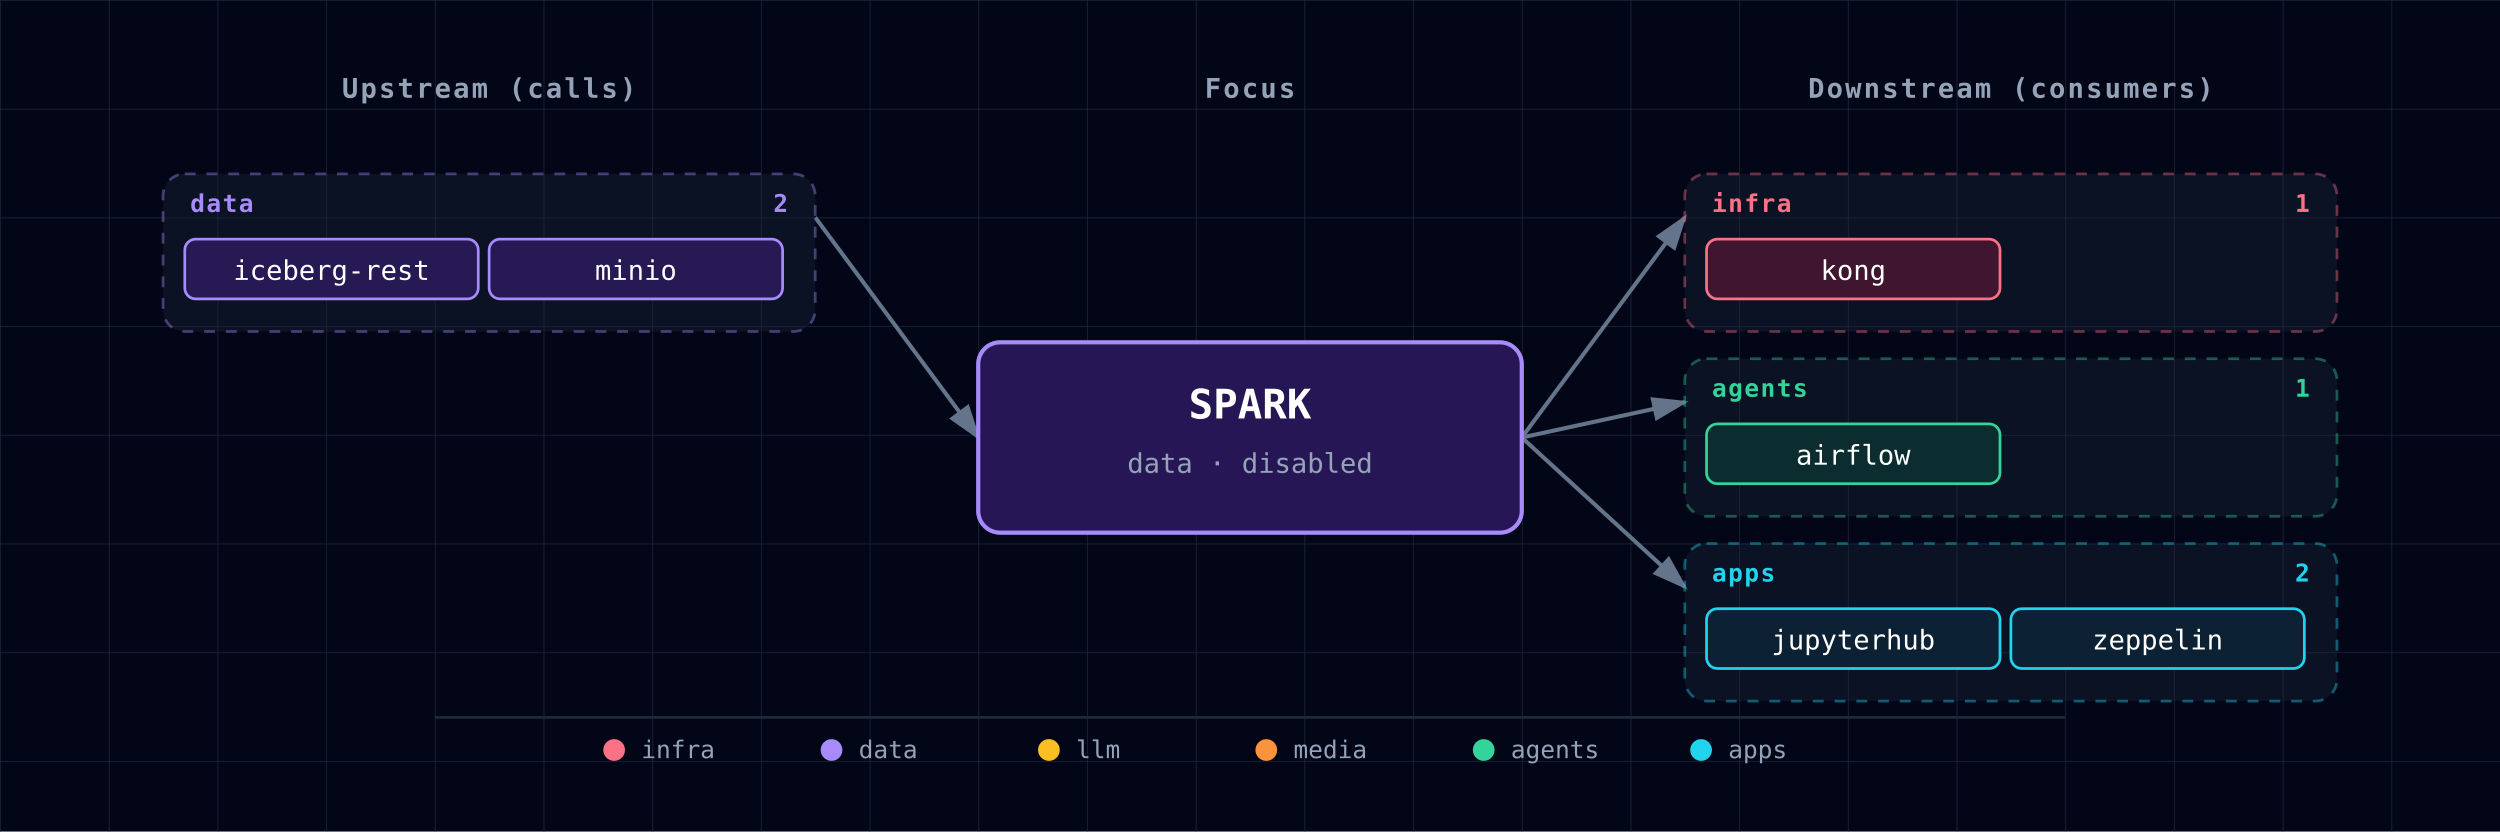
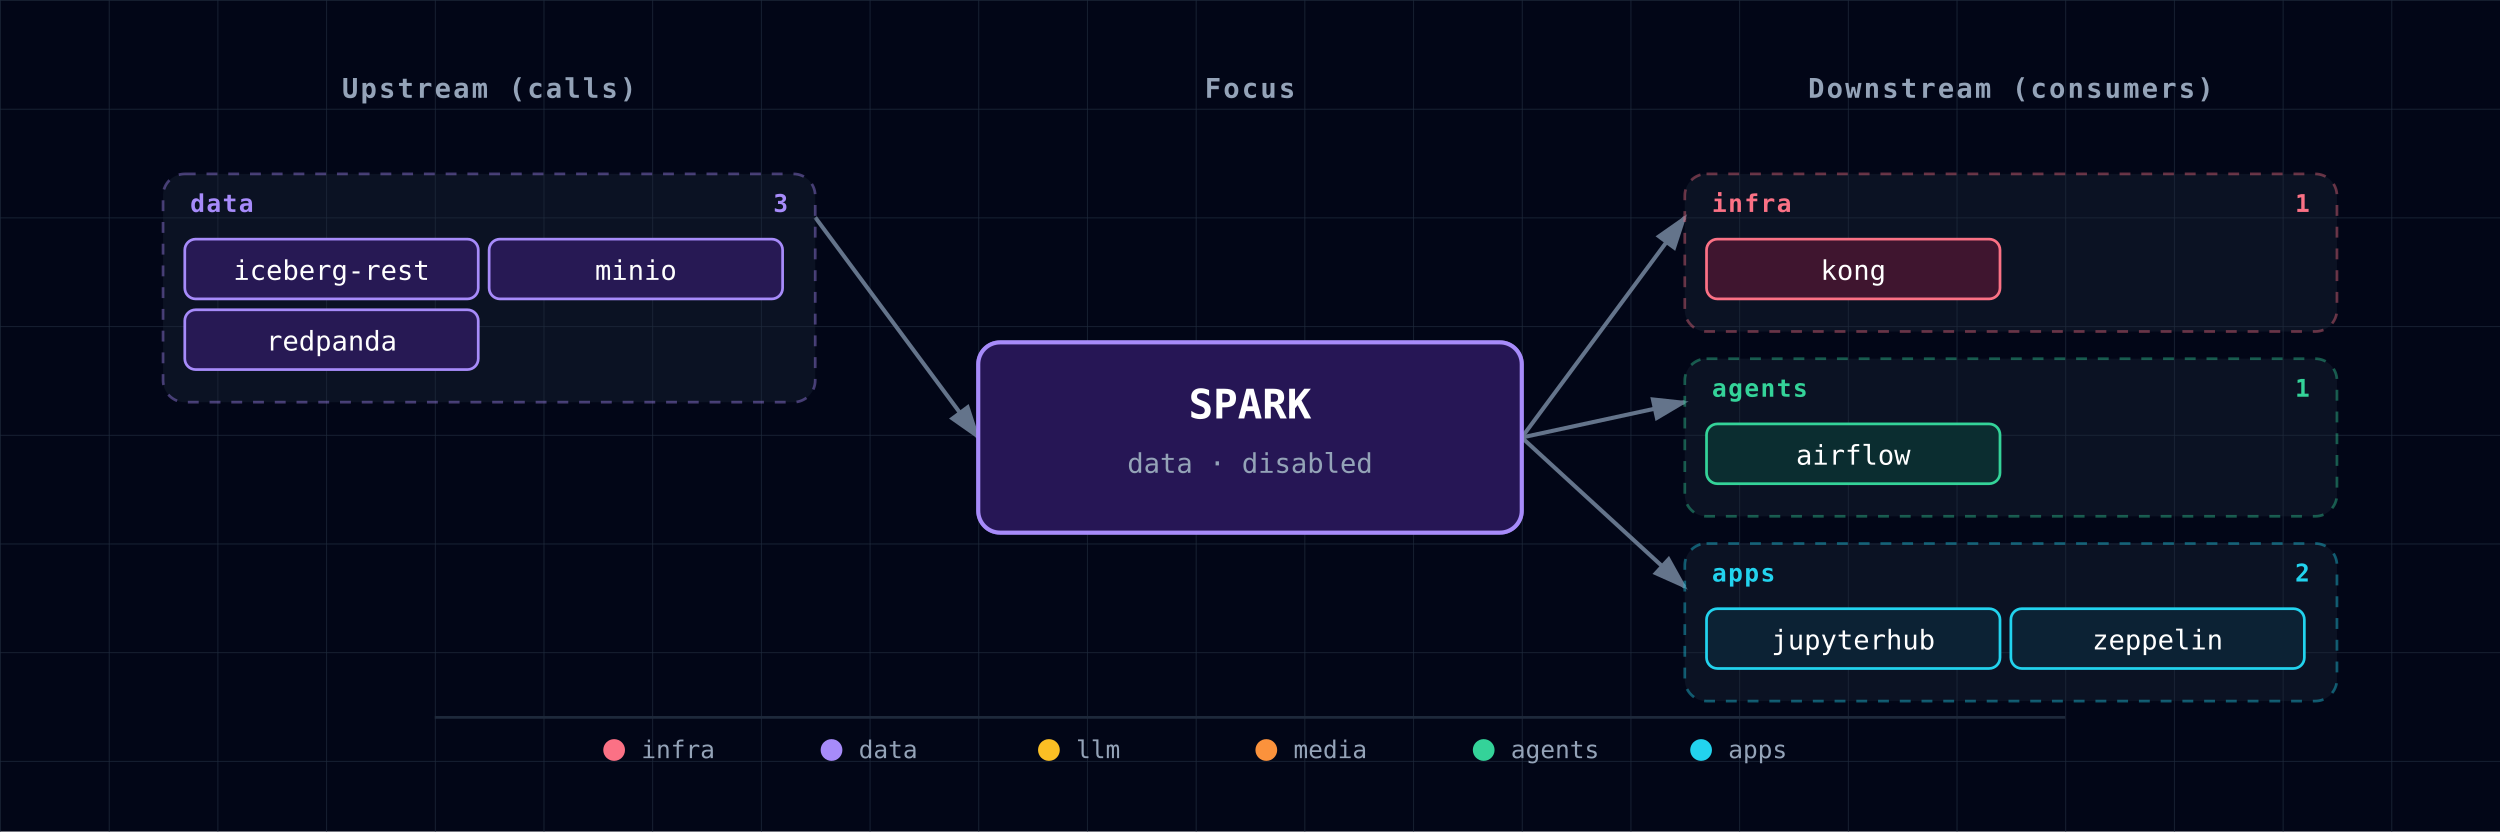
<svg xmlns="http://www.w3.org/2000/svg" viewBox="0 0 920 306" font-family="'JetBrains Mono', 'Fira Code', Menlo, Consolas, monospace">
  <defs>
    <pattern id="grid" width="40" height="40" patternUnits="userSpaceOnUse">
      <path d="M 40 0 L 0 0 0 40" fill="none" stroke="#1e293b" stroke-width="0.5" />
    </pattern>
    <marker id="arrowhead" markerWidth="9" markerHeight="6" refX="8" refY="3" orient="auto">
      <polygon points="0 0, 9 3, 0 6" fill="#64748b" />
    </marker>
    <filter id="focus-glow" x="-50%" y="-50%" width="200%" height="200%">
      <feGaussianBlur in="SourceAlpha" stdDeviation="6" />
      <feFlood flood-color="#a78bfa" flood-opacity="0.6" />
      <feComposite in2="SourceAlpha" operator="in" />
      <feMerge>
        <feMergeNode />
        <feMergeNode in="SourceGraphic" />
      </feMerge>
    </filter>
  </defs>
  <rect width="920" height="306" fill="#020617" />
  <rect width="920" height="306" fill="url(#grid)" />
  <text x="180" y="36" fill="#94a3b8" font-size="10" font-weight="600" text-anchor="middle" letter-spacing="0.08em">Upstream (calls)</text>
  <text x="460" y="36" fill="#94a3b8" font-size="10" font-weight="600" text-anchor="middle" letter-spacing="0.08em">Focus</text>
  <text x="740" y="36" fill="#94a3b8" font-size="10" font-weight="600" text-anchor="middle" letter-spacing="0.08em">Downstream (consumers)</text>
  <line x1="300" y1="80" x2="360" y2="161" stroke="#64748b" stroke-width="1.5" marker-end="url(#arrowhead)" />
  <line x1="560" y1="161" x2="620" y2="80" stroke="#64748b" stroke-width="1.5" marker-end="url(#arrowhead)" />
  <line x1="560" y1="161" x2="620" y2="148" stroke="#64748b" stroke-width="1.5" marker-end="url(#arrowhead)" />
  <line x1="560" y1="161" x2="620" y2="216" stroke="#64748b" stroke-width="1.5" marker-end="url(#arrowhead)" />
  <g>
    <g class="cluster">
-       <rect x="60" y="64" width="240" height="58" rx="8" fill="rgba(30,41,59,0.35)" stroke="#a78bfa" stroke-width="1" stroke-dasharray="4,4" stroke-opacity="0.4" />
+       <rect x="60" y="64" width="240" height="84" rx="8" fill="rgba(30,41,59,0.35)" stroke="#a78bfa" stroke-width="1" stroke-dasharray="4,4" stroke-opacity="0.4" />
      <text x="70" y="78" fill="#a78bfa" font-size="9" font-weight="700" text-anchor="start" style="letter-spacing:0.06em;text-transform:uppercase;">data</text>
-       <text x="290" y="78" fill="#a78bfa" font-size="9" font-weight="600" text-anchor="end">2</text>
+       <text x="290" y="78" fill="#a78bfa" font-size="9" font-weight="600" text-anchor="end">3</text>
    </g>
    <g>
      <rect x="68" y="88" width="108" height="22" rx="4" fill="#0f172a" />
      <rect x="68" y="88" width="108" height="22" rx="4" fill="rgba(76, 29, 149, 0.4)" stroke="#a78bfa" stroke-width="1" />
      <text x="122" y="103" fill="white" font-size="10" text-anchor="middle">iceberg-rest</text>
    </g>
    <g>
      <rect x="180" y="88" width="108" height="22" rx="4" fill="#0f172a" />
      <rect x="180" y="88" width="108" height="22" rx="4" fill="rgba(76, 29, 149, 0.4)" stroke="#a78bfa" stroke-width="1" />
      <text x="234" y="103" fill="white" font-size="10" text-anchor="middle">minio</text>
+     </g>
+     <g>
+       <rect x="68" y="114" width="108" height="22" rx="4" fill="#0f172a" />
+       <rect x="68" y="114" width="108" height="22" rx="4" fill="rgba(76, 29, 149, 0.4)" stroke="#a78bfa" stroke-width="1" />
+       <text x="122" y="129" fill="white" font-size="10" text-anchor="middle">redpanda</text>
    </g>
  </g>
  <g>
    <g class="cluster">
      <rect x="620" y="64" width="240" height="58" rx="8" fill="rgba(30,41,59,0.35)" stroke="#fb7185" stroke-width="1" stroke-dasharray="4,4" stroke-opacity="0.4" />
      <text x="630" y="78" fill="#fb7185" font-size="9" font-weight="700" text-anchor="start" style="letter-spacing:0.06em;text-transform:uppercase;">infra</text>
      <text x="850" y="78" fill="#fb7185" font-size="9" font-weight="600" text-anchor="end">1</text>
    </g>
    <g>
      <rect x="628" y="88" width="108" height="22" rx="4" fill="#0f172a" />
      <rect x="628" y="88" width="108" height="22" rx="4" fill="rgba(136, 19, 55, 0.4)" stroke="#fb7185" stroke-width="1" />
      <text x="682" y="103" fill="white" font-size="10" text-anchor="middle">kong</text>
    </g>
    <g class="cluster">
      <rect x="620" y="132" width="240" height="58" rx="8" fill="rgba(30,41,59,0.35)" stroke="#34d399" stroke-width="1" stroke-dasharray="4,4" stroke-opacity="0.4" />
      <text x="630" y="146" fill="#34d399" font-size="9" font-weight="700" text-anchor="start" style="letter-spacing:0.06em;text-transform:uppercase;">agents</text>
      <text x="850" y="146" fill="#34d399" font-size="9" font-weight="600" text-anchor="end">1</text>
    </g>
    <g>
      <rect x="628" y="156" width="108" height="22" rx="4" fill="#0f172a" />
      <rect x="628" y="156" width="108" height="22" rx="4" fill="rgba(6, 78, 59, 0.4)" stroke="#34d399" stroke-width="1" />
      <text x="682" y="171" fill="white" font-size="10" text-anchor="middle">airflow</text>
    </g>
    <g class="cluster">
      <rect x="620" y="200" width="240" height="58" rx="8" fill="rgba(30,41,59,0.35)" stroke="#22d3ee" stroke-width="1" stroke-dasharray="4,4" stroke-opacity="0.4" />
      <text x="630" y="214" fill="#22d3ee" font-size="9" font-weight="700" text-anchor="start" style="letter-spacing:0.06em;text-transform:uppercase;">apps</text>
      <text x="850" y="214" fill="#22d3ee" font-size="9" font-weight="600" text-anchor="end">2</text>
    </g>
    <g>
      <rect x="628" y="224" width="108" height="22" rx="4" fill="#0f172a" />
      <rect x="628" y="224" width="108" height="22" rx="4" fill="rgba(8, 51, 68, 0.4)" stroke="#22d3ee" stroke-width="1" />
      <text x="682" y="239" fill="white" font-size="10" text-anchor="middle">jupyterhub</text>
    </g>
    <g>
      <rect x="740" y="224" width="108" height="22" rx="4" fill="#0f172a" />
      <rect x="740" y="224" width="108" height="22" rx="4" fill="rgba(8, 51, 68, 0.4)" stroke="#22d3ee" stroke-width="1" />
      <text x="794" y="239" fill="white" font-size="10" text-anchor="middle">zeppelin</text>
    </g>
  </g>
  <g class="focus" filter="url(#focus-glow)">
    <rect x="360" y="126" width="200" height="70" rx="8" fill="#0f172a" />
    <rect x="360" y="126" width="200" height="70" rx="8" fill="rgba(76, 29, 149, 0.4)" stroke="#a78bfa" stroke-width="1.5" />
    <text x="460" y="154" fill="white" font-size="15" font-weight="700" text-anchor="middle">SPARK</text>
    <text x="460" y="174" fill="#94a3b8" font-size="10" text-anchor="middle">data · disabled</text>
  </g>
  <g class="legend">
    <line x1="160" y1="264" x2="760" y2="264" stroke="#1e293b" stroke-width="1" />
    <circle cx="226" cy="276" r="4" fill="#fb7185" />
    <text x="236" y="279" fill="#94a3b8" font-size="9" font-weight="400" text-anchor="start">infra</text>
    <circle cx="306" cy="276" r="4" fill="#a78bfa" />
    <text x="316" y="279" fill="#94a3b8" font-size="9" font-weight="400" text-anchor="start">data</text>
    <circle cx="386" cy="276" r="4" fill="#fbbf24" />
    <text x="396" y="279" fill="#94a3b8" font-size="9" font-weight="400" text-anchor="start">llm</text>
    <circle cx="466" cy="276" r="4" fill="#fb923c" />
    <text x="476" y="279" fill="#94a3b8" font-size="9" font-weight="400" text-anchor="start">media</text>
    <circle cx="546" cy="276" r="4" fill="#34d399" />
    <text x="556" y="279" fill="#94a3b8" font-size="9" font-weight="400" text-anchor="start">agents</text>
    <circle cx="626" cy="276" r="4" fill="#22d3ee" />
    <text x="636" y="279" fill="#94a3b8" font-size="9" font-weight="400" text-anchor="start">apps</text>
  </g>
</svg>
